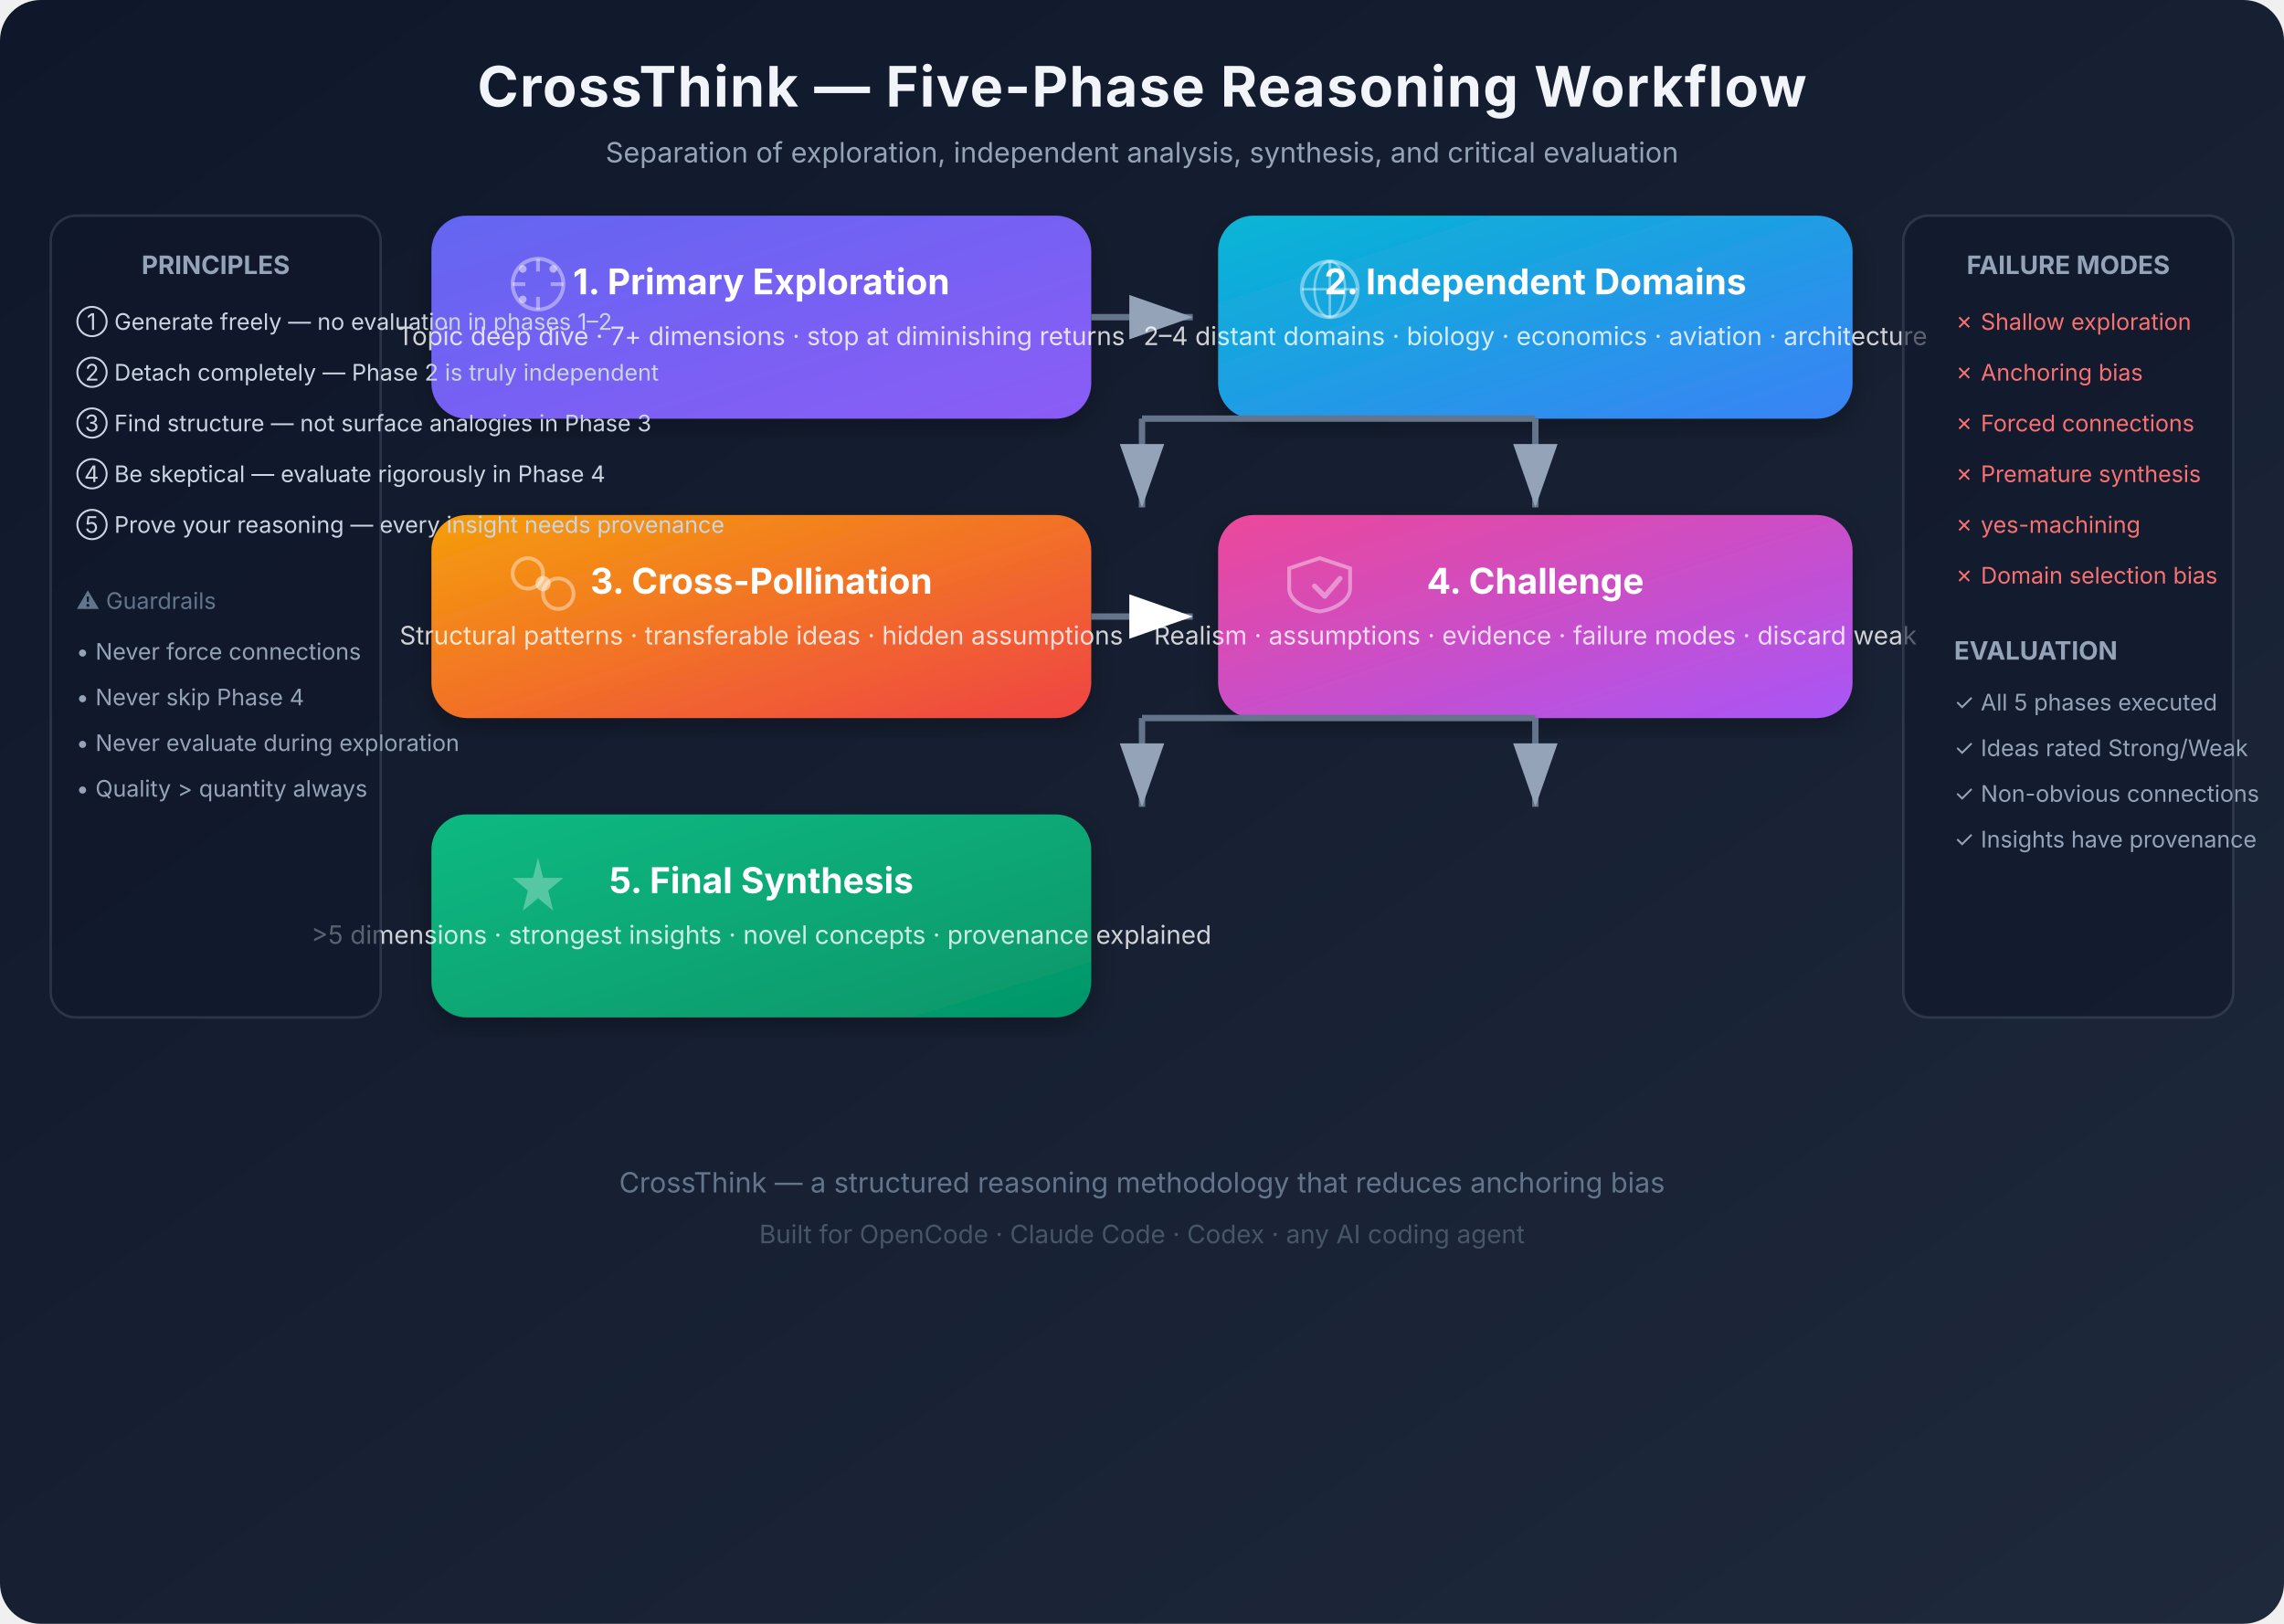
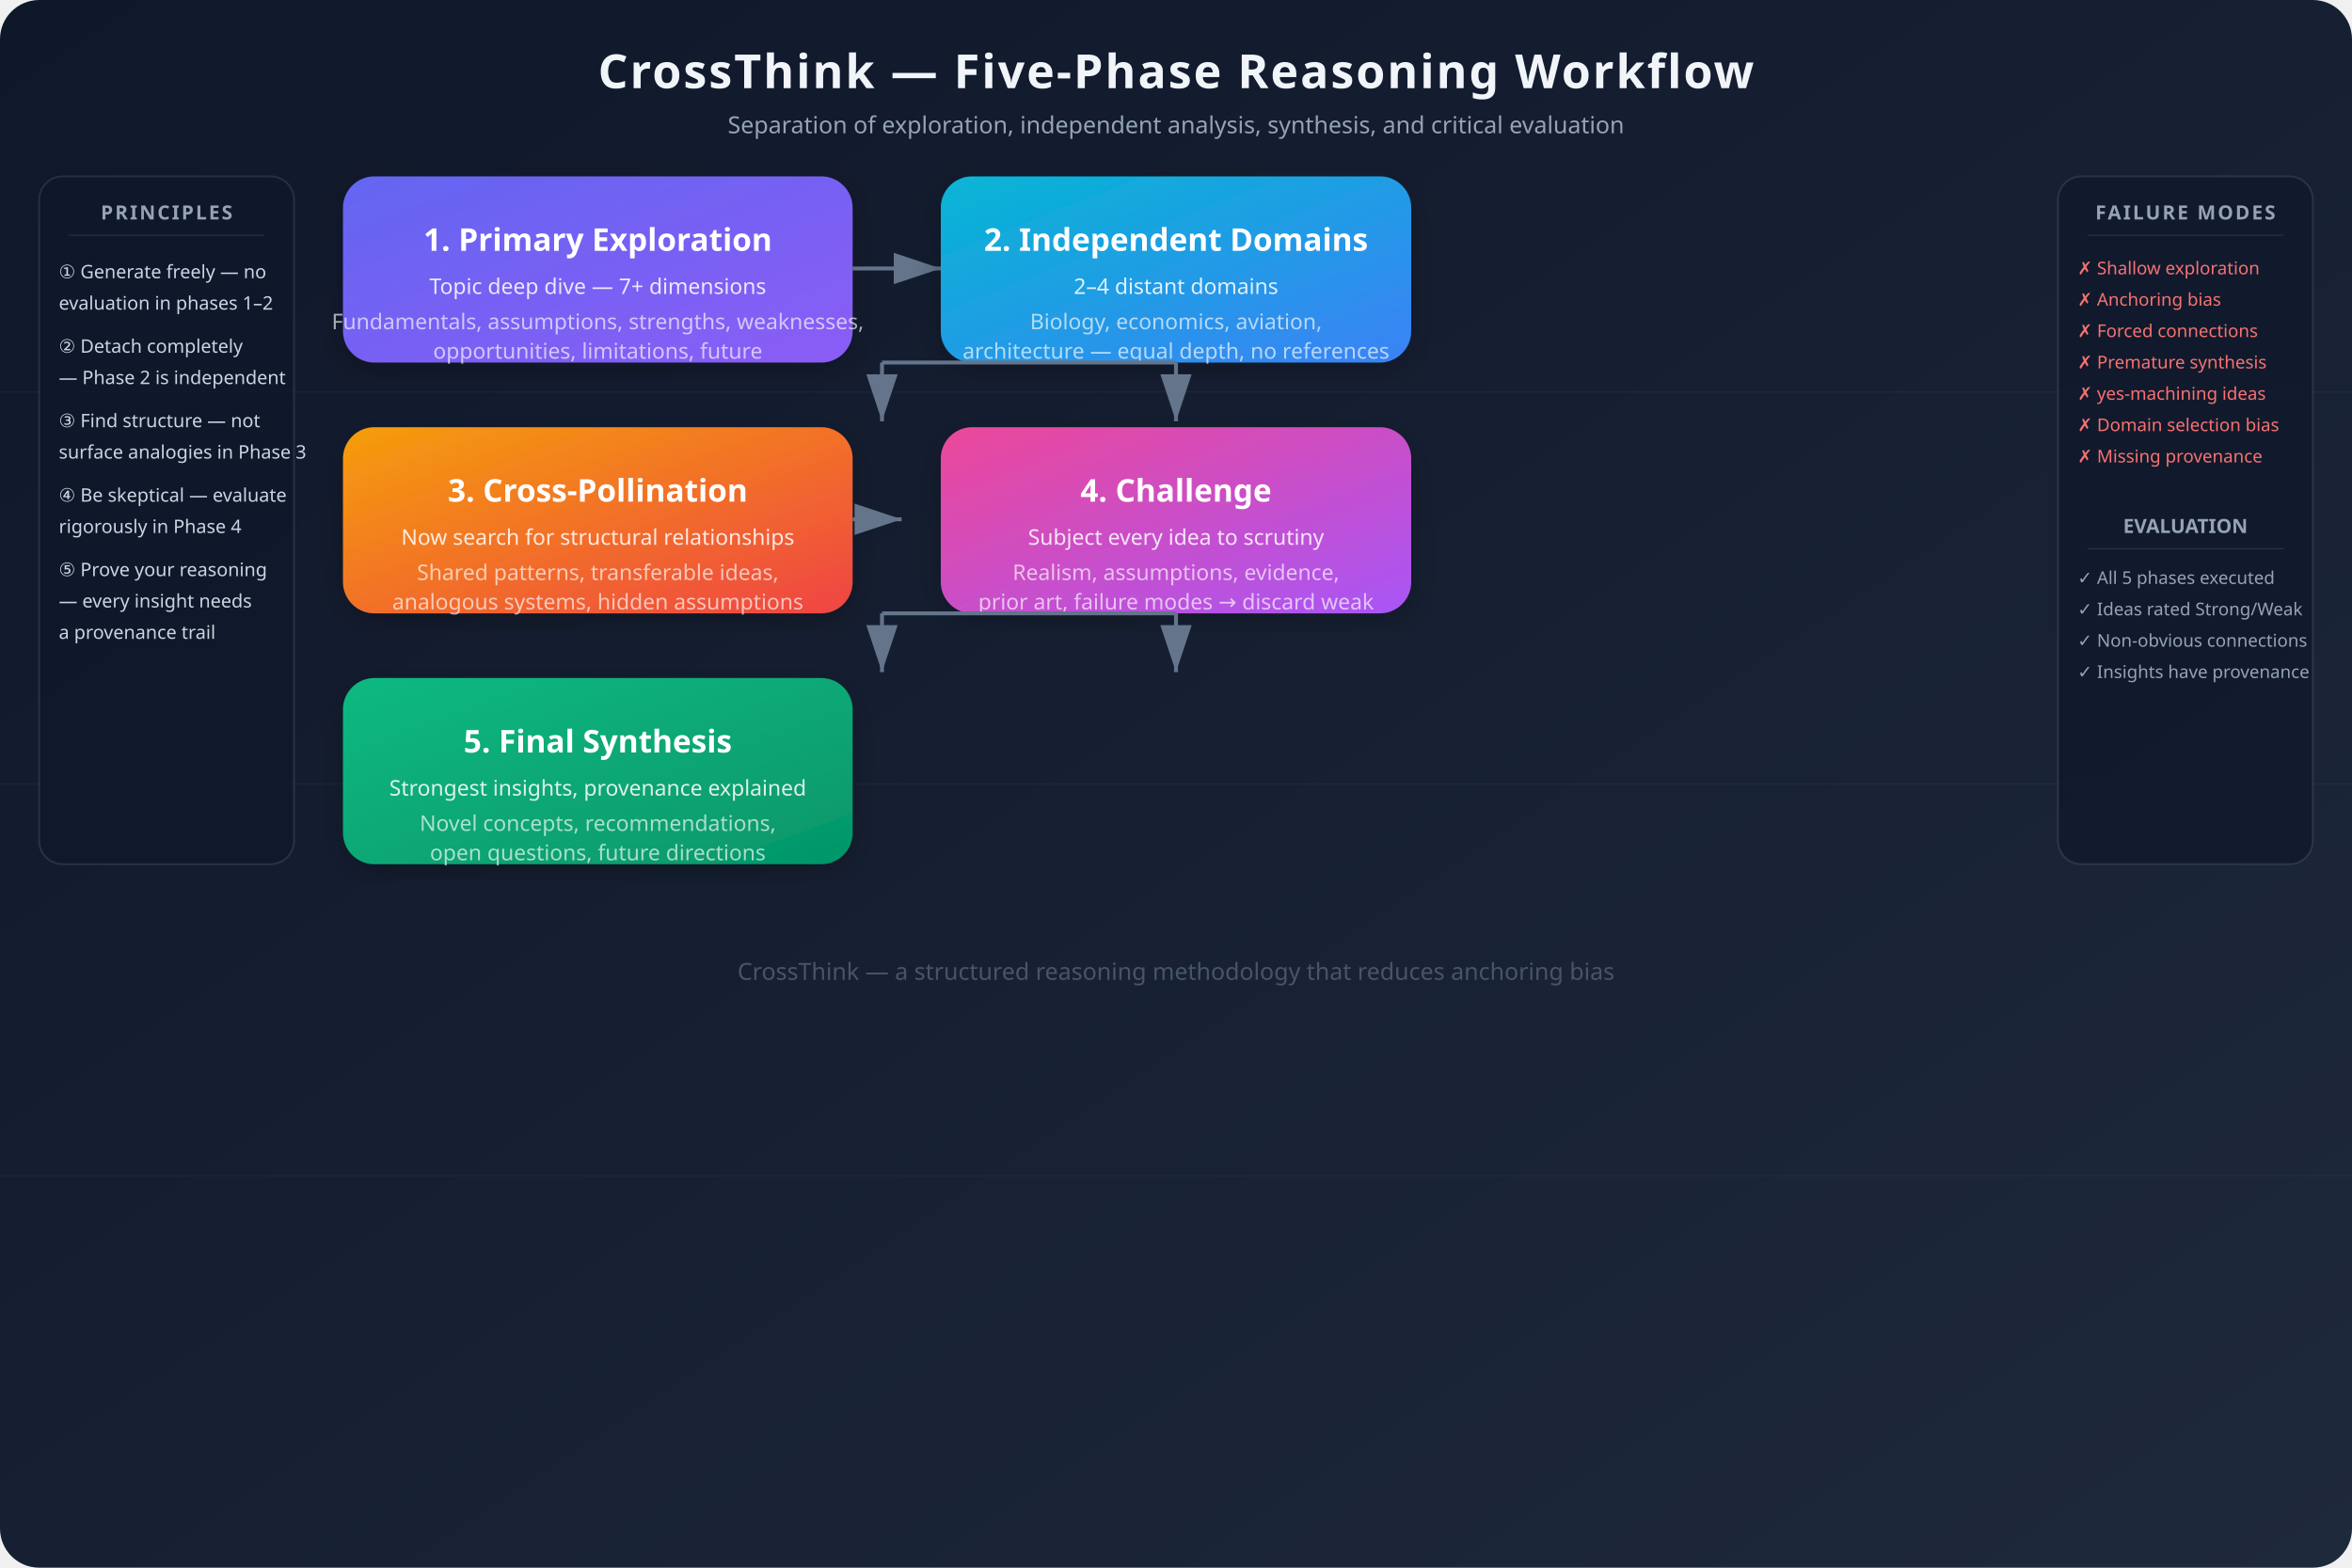
- <svg xmlns="http://www.w3.org/2000/svg" viewBox="0 0 900 640" width="900" height="640">
+ <svg xmlns="http://www.w3.org/2000/svg" viewBox="0 0 1200 800" width="1200" height="800">
  <defs>
    <linearGradient id="bg" x1="0%" y1="0%" x2="100%" y2="100%">
      <stop offset="0%" style="stop-color:#0f172a;stop-opacity:1" />
      <stop offset="100%" style="stop-color:#1e293b;stop-opacity:1" />
    </linearGradient>
    <linearGradient id="p1" x1="0%" y1="0%" x2="100%" y2="100%">
-       <stop offset="0%" style="stop-color:#6366f1;stop-opacity:1" />
-       <stop offset="100%" style="stop-color:#8b5cf6;stop-opacity:1" />
+       <stop offset="0%" style="stop-color:#6366f1" />
+       <stop offset="100%" style="stop-color:#8b5cf6" />
    </linearGradient>
    <linearGradient id="p2" x1="0%" y1="0%" x2="100%" y2="100%">
-       <stop offset="0%" style="stop-color:#06b6d4;stop-opacity:1" />
-       <stop offset="100%" style="stop-color:#3b82f6;stop-opacity:1" />
+       <stop offset="0%" style="stop-color:#06b6d4" />
+       <stop offset="100%" style="stop-color:#3b82f6" />
    </linearGradient>
    <linearGradient id="p3" x1="0%" y1="0%" x2="100%" y2="100%">
-       <stop offset="0%" style="stop-color:#f59e0b;stop-opacity:1" />
-       <stop offset="100%" style="stop-color:#ef4444;stop-opacity:1" />
+       <stop offset="0%" style="stop-color:#f59e0b" />
+       <stop offset="100%" style="stop-color:#ef4444" />
    </linearGradient>
    <linearGradient id="p4" x1="0%" y1="0%" x2="100%" y2="100%">
-       <stop offset="0%" style="stop-color:#ec4899;stop-opacity:1" />
-       <stop offset="100%" style="stop-color:#a855f7;stop-opacity:1" />
+       <stop offset="0%" style="stop-color:#ec4899" />
+       <stop offset="100%" style="stop-color:#a855f7" />
    </linearGradient>
    <linearGradient id="p5" x1="0%" y1="0%" x2="100%" y2="100%">
-       <stop offset="0%" style="stop-color:#10b981;stop-opacity:1" />
-       <stop offset="100%" style="stop-color:#059669;stop-opacity:1" />
+       <stop offset="0%" style="stop-color:#10b981" />
+       <stop offset="100%" style="stop-color:#059669" />
    </linearGradient>
    <filter id="shadow">
-       <feDropShadow dx="0" dy="4" stdDeviation="6" flood-opacity="0.3" />
+       <feDropShadow dx="0" dy="4" stdDeviation="8" flood-opacity="0.25" />
    </filter>
-     <filter id="glow">
-       <feGaussianBlur stdDeviation="3" result="blur" />
-       <feMerge>
-         <feMergeNode in="blur" />
-         <feMergeNode in="SourceGraphic" />
-       </feMerge>
-     </filter>
-     <marker id="arr" markerWidth="10" markerHeight="7" refX="10" refY="3.5" orient="auto">
-       <polygon points="0 0, 10 3.5, 0 7" fill="#94a3b8" />
-     </marker>
-     <marker id="arr-w" markerWidth="10" markerHeight="7" refX="10" refY="3.5" orient="auto">
-       <polygon points="0 0, 10 3.5, 0 7" fill="#fff" />
+     <marker id="arr" markerWidth="12" markerHeight="8" refX="12" refY="4" orient="auto">
+       <polygon points="0 0, 12 4, 0 8" fill="#64748b" />
    </marker>
  </defs>
-   <rect width="900" height="640" rx="16" fill="url(#bg)" />
-   <text x="450" y="42" text-anchor="middle" font-family="'Inter', system-ui, sans-serif" font-size="22" font-weight="700" fill="#f1f5f9" letter-spacing="0.5">CrossThink — Five-Phase Reasoning Workflow</text>
-   <text x="450" y="64" text-anchor="middle" font-family="'Inter', system-ui, sans-serif" font-size="11" fill="#94a3b8">Separation of exploration, independent analysis, synthesis, and critical evaluation</text>
-   <rect x="170" y="85" width="260" height="80" rx="14" fill="url(#p1)" filter="url(#shadow)" />
-   <g transform="translate(200, 100)">
-     <circle cx="12" cy="12" r="10" fill="none" stroke="rgba(255,255,255,0.4)" stroke-width="1.5" />
-     <line x1="12" y1="2" x2="12" y2="7" stroke="rgba(255,255,255,0.4)" stroke-width="1.5" />
-     <line x1="12" y1="17" x2="12" y2="22" stroke="rgba(255,255,255,0.4)" stroke-width="1.5" />
-     <line x1="2" y1="12" x2="7" y2="12" stroke="rgba(255,255,255,0.4)" stroke-width="1.5" />
-     <line x1="17" y1="12" x2="22" y2="12" stroke="rgba(255,255,255,0.4)" stroke-width="1.5" />
-     <circle cx="6" cy="6" r="1.5" fill="rgba(255,255,255,0.5)" />
-     <circle cx="18" cy="6" r="1.5" fill="rgba(255,255,255,0.5)" />
-     <circle cx="6" cy="18" r="1.5" fill="rgba(255,255,255,0.5)" />
+   <rect width="1200" height="800" rx="20" fill="url(#bg)" />
+   <g opacity="0.04">
+     <line x1="0" y1="200" x2="1200" y2="200" stroke="#fff" stroke-width="0.5" />
+     <line x1="0" y1="400" x2="1200" y2="400" stroke="#fff" stroke-width="0.5" />
+     <line x1="0" y1="600" x2="1200" y2="600" stroke="#fff" stroke-width="0.5" />
  </g>
-   <text x="300" y="116" text-anchor="middle" font-family="'Inter', system-ui, sans-serif" font-size="14" font-weight="700" fill="#fff">1. Primary Exploration</text>
-   <text x="300" y="136" text-anchor="middle" font-family="'Inter', system-ui, sans-serif" font-size="10" fill="rgba(255,255,255,0.8)">Topic deep dive · 7+ dimensions · stop at diminishing returns</text>
-   <line x1="430" y1="125" x2="470" y2="125" stroke="#64748b" stroke-width="2.5" marker-end="url(#arr)" />
-   <rect x="480" y="85" width="250" height="80" rx="14" fill="url(#p2)" filter="url(#shadow)" />
-   <g transform="translate(510, 100)">
-     <circle cx="14" cy="14" r="11" fill="none" stroke="rgba(255,255,255,0.4)" stroke-width="1.5" />
-     <ellipse cx="14" cy="14" rx="6" ry="11" fill="none" stroke="rgba(255,255,255,0.4)" stroke-width="1" />
-     <line x1="3" y1="14" x2="25" y2="14" stroke="rgba(255,255,255,0.4)" stroke-width="1" />
-     <line x1="14" y1="3" x2="14" y2="25" stroke="rgba(255,255,255,0.4)" stroke-width="1" />
-   </g>
-   <text x="605" y="116" text-anchor="middle" font-family="'Inter', system-ui, sans-serif" font-size="14" font-weight="700" fill="#fff">2. Independent Domains</text>
-   <text x="605" y="136" text-anchor="middle" font-family="'Inter', system-ui, sans-serif" font-size="10" fill="rgba(255,255,255,0.8)">2–4 distant domains · biology · economics · aviation · architecture</text>
-   <line x1="605" y1="165" x2="605" y2="200" stroke="#64748b" stroke-width="2.5" marker-end="url(#arr)" />
-   <line x1="605" y1="165" x2="450" y2="165" stroke="#64748b" stroke-width="2.5" />
-   <line x1="450" y1="165" x2="450" y2="200" stroke="#64748b" stroke-width="2.5" marker-end="url(#arr)" />
-   <rect x="170" y="203" width="260" height="80" rx="14" fill="url(#p3)" filter="url(#shadow)" />
-   <g transform="translate(200, 218)">
-     <circle cx="8" cy="8" r="6" fill="none" stroke="rgba(255,255,255,0.4)" stroke-width="1.5" />
-     <circle cx="20" cy="16" r="6" fill="none" stroke="rgba(255,255,255,0.4)" stroke-width="1.5" />
-     <circle cx="14" cy="12" r="3" fill="rgba(255,255,255,0.5)" />
-   </g>
-   <text x="300" y="234" text-anchor="middle" font-family="'Inter', system-ui, sans-serif" font-size="14" font-weight="700" fill="#fff">3. Cross-Pollination</text>
-   <text x="300" y="254" text-anchor="middle" font-family="'Inter', system-ui, sans-serif" font-size="10" fill="rgba(255,255,255,0.8)">Structural patterns · transferable ideas · hidden assumptions</text>
-   <line x1="430" y1="243" x2="470" y2="243" stroke="#64748b" stroke-width="2.5" marker-end="url(#arr-w)" />
-   <rect x="480" y="203" width="250" height="80" rx="14" fill="url(#p4)" filter="url(#shadow)" />
-   <g transform="translate(510, 218)">
-     <path d="M10 2 L22 6 L22 14 C22 18 17 22 10 23 C3 22 -2 18 -2 14 L-2 6 Z" fill="none" stroke="rgba(255,255,255,0.4)" stroke-width="1.5" />
-     <polyline points="8,13 12,17 18,10" fill="none" stroke="rgba(255,255,255,0.4)" stroke-width="2" stroke-linecap="round" stroke-linejoin="round" />
-   </g>
-   <text x="605" y="234" text-anchor="middle" font-family="'Inter', system-ui, sans-serif" font-size="14" font-weight="700" fill="#fff">4. Challenge</text>
-   <text x="605" y="254" text-anchor="middle" font-family="'Inter', system-ui, sans-serif" font-size="10" fill="rgba(255,255,255,0.8)">Realism · assumptions · evidence · failure modes · discard weak</text>
-   <line x1="605" y1="283" x2="605" y2="318" stroke="#64748b" stroke-width="2.5" marker-end="url(#arr)" />
-   <line x1="605" y1="283" x2="450" y2="283" stroke="#64748b" stroke-width="2.5" />
-   <line x1="450" y1="283" x2="450" y2="318" stroke="#64748b" stroke-width="2.5" marker-end="url(#arr)" />
-   <rect x="170" y="321" width="260" height="80" rx="14" fill="url(#p5)" filter="url(#shadow)" />
-   <g transform="translate(200, 336)">
-     <path d="M12 2 L14 10 L22 10 L16 15 L18 23 L12 18 L6 23 L8 15 L2 10 L10 10 Z" fill="rgba(255,255,255,0.3)" />
-   </g>
-   <text x="300" y="352" text-anchor="middle" font-family="'Inter', system-ui, sans-serif" font-size="14" font-weight="700" fill="#fff">5. Final Synthesis</text>
-   <text x="300" y="372" text-anchor="middle" font-family="'Inter', system-ui, sans-serif" font-size="10" fill="rgba(255,255,255,0.8)">&gt;5 dimensions · strongest insights · novel concepts · provenance explained</text>
-   <rect x="20" y="85" width="130" height="316" rx="10" fill="rgba(15,23,42,0.6)" stroke="rgba(100,116,139,0.3)" stroke-width="1" />
-   <text x="85" y="108" text-anchor="middle" font-family="'Inter', system-ui, sans-serif" font-size="10" font-weight="700" fill="#94a3b8">PRINCIPLES</text>
-   <text x="30" y="130" font-family="'Inter', system-ui, sans-serif" font-size="9" fill="#cbd5e1">① Generate freely — no evaluation in phases 1–2</text>
-   <text x="30" y="150" font-family="'Inter', system-ui, sans-serif" font-size="9" fill="#cbd5e1">② Detach completely — Phase 2 is truly independent</text>
-   <text x="30" y="170" font-family="'Inter', system-ui, sans-serif" font-size="9" fill="#cbd5e1">③ Find structure — not surface analogies in Phase 3</text>
-   <text x="30" y="190" font-family="'Inter', system-ui, sans-serif" font-size="9" fill="#cbd5e1">④ Be skeptical — evaluate rigorously in Phase 4</text>
-   <text x="30" y="210" font-family="'Inter', system-ui, sans-serif" font-size="9" fill="#cbd5e1">⑤ Prove your reasoning — every insight needs provenance</text>
-   <text x="30" y="240" font-family="'Inter', system-ui, sans-serif" font-size="9" fill="#64748b">⚠ Guardrails</text>
-   <text x="30" y="260" font-family="'Inter', system-ui, sans-serif" font-size="9" fill="#94a3b8">• Never force connections</text>
-   <text x="30" y="278" font-family="'Inter', system-ui, sans-serif" font-size="9" fill="#94a3b8">• Never skip Phase 4</text>
-   <text x="30" y="296" font-family="'Inter', system-ui, sans-serif" font-size="9" fill="#94a3b8">• Never evaluate during exploration</text>
-   <text x="30" y="314" font-family="'Inter', system-ui, sans-serif" font-size="9" fill="#94a3b8">• Quality &gt; quantity always</text>
-   <rect x="750" y="85" width="130" height="316" rx="10" fill="rgba(15,23,42,0.6)" stroke="rgba(100,116,139,0.3)" stroke-width="1" />
-   <text x="815" y="108" text-anchor="middle" font-family="'Inter', system-ui, sans-serif" font-size="10" font-weight="700" fill="#94a3b8">FAILURE MODES</text>
-   <text x="770" y="130" font-family="'Inter', system-ui, sans-serif" font-size="9" fill="#f87171">✗ Shallow exploration</text>
-   <text x="770" y="150" font-family="'Inter', system-ui, sans-serif" font-size="9" fill="#f87171">✗ Anchoring bias</text>
-   <text x="770" y="170" font-family="'Inter', system-ui, sans-serif" font-size="9" fill="#f87171">✗ Forced connections</text>
-   <text x="770" y="190" font-family="'Inter', system-ui, sans-serif" font-size="9" fill="#f87171">✗ Premature synthesis</text>
-   <text x="770" y="210" font-family="'Inter', system-ui, sans-serif" font-size="9" fill="#f87171">✗ yes-machining</text>
-   <text x="770" y="230" font-family="'Inter', system-ui, sans-serif" font-size="9" fill="#f87171">✗ Domain selection bias</text>
-   <text x="770" y="260" font-family="'Inter', system-ui, sans-serif" font-size="10" font-weight="700" fill="#94a3b8">EVALUATION</text>
-   <text x="770" y="280" font-family="'Inter', system-ui, sans-serif" font-size="9" fill="#94a3b8">✓ All 5 phases executed</text>
-   <text x="770" y="298" font-family="'Inter', system-ui, sans-serif" font-size="9" fill="#94a3b8">✓ Ideas rated Strong/Weak</text>
-   <text x="770" y="316" font-family="'Inter', system-ui, sans-serif" font-size="9" fill="#94a3b8">✓ Non-obvious connections</text>
-   <text x="770" y="334" font-family="'Inter', system-ui, sans-serif" font-size="9" fill="#94a3b8">✓ Insights have provenance</text>
-   <text x="450" y="470" text-anchor="middle" font-family="'Inter', system-ui, sans-serif" font-size="11" fill="#64748b">CrossThink — a structured reasoning methodology that reduces anchoring bias</text>
-   <text x="450" y="490" text-anchor="middle" font-family="'Inter', system-ui, sans-serif" font-size="10" fill="#475569">Built for OpenCode · Claude Code · Codex · any AI coding agent</text>
+   <text x="600" y="45" text-anchor="middle" font-family="system-ui, sans-serif" font-size="24" font-weight="800" fill="#f1f5f9" letter-spacing="1">CrossThink — Five-Phase Reasoning Workflow</text>
+   <text x="600" y="68" text-anchor="middle" font-family="system-ui, sans-serif" font-size="12" fill="#94a3b8">Separation of exploration, independent analysis, synthesis, and critical evaluation</text>
+   <rect x="175" y="90" width="260" height="95" rx="16" fill="url(#p1)" filter="url(#shadow)" />
+   <text x="305" y="128" text-anchor="middle" font-family="system-ui, sans-serif" font-size="16" font-weight="800" fill="#fff">1. Primary Exploration</text>
+   <text x="305" y="150" text-anchor="middle" font-family="system-ui, sans-serif" font-size="11" fill="rgba(255,255,255,0.85)">Topic deep dive — 7+ dimensions</text>
+   <text x="305" y="168" text-anchor="middle" font-family="system-ui, sans-serif" font-size="11" fill="rgba(255,255,255,0.65)">Fundamentals, assumptions, strengths, weaknesses,</text>
+   <text x="305" y="183" text-anchor="middle" font-family="system-ui, sans-serif" font-size="11" fill="rgba(255,255,255,0.65)">opportunities, limitations, future</text>
+   <path d="M435 137 L460 137 L460 137 L480 137" fill="none" stroke="#64748b" stroke-width="2" marker-end="url(#arr)" />
+   <rect x="480" y="90" width="240" height="95" rx="16" fill="url(#p2)" filter="url(#shadow)" />
+   <text x="600" y="128" text-anchor="middle" font-family="system-ui, sans-serif" font-size="16" font-weight="800" fill="#fff">2. Independent Domains</text>
+   <text x="600" y="150" text-anchor="middle" font-family="system-ui, sans-serif" font-size="11" fill="rgba(255,255,255,0.85)">2–4 distant domains</text>
+   <text x="600" y="168" text-anchor="middle" font-family="system-ui, sans-serif" font-size="11" fill="rgba(255,255,255,0.65)">Biology, economics, aviation,</text>
+   <text x="600" y="183" text-anchor="middle" font-family="system-ui, sans-serif" font-size="11" fill="rgba(255,255,255,0.65)">architecture — equal depth, no references</text>
+   <line x1="600" y1="185" x2="600" y2="215" stroke="#64748b" stroke-width="2" marker-end="url(#arr)" />
+   <line x1="600" y1="185" x2="450" y2="185" stroke="#64748b" stroke-width="2" />
+   <line x1="450" y1="185" x2="450" y2="215" stroke="#64748b" stroke-width="2" marker-end="url(#arr)" />
+   <rect x="175" y="218" width="260" height="95" rx="16" fill="url(#p3)" filter="url(#shadow)" />
+   <text x="305" y="256" text-anchor="middle" font-family="system-ui, sans-serif" font-size="16" font-weight="800" fill="#fff">3. Cross-Pollination</text>
+   <text x="305" y="278" text-anchor="middle" font-family="system-ui, sans-serif" font-size="11" fill="rgba(255,255,255,0.85)">Now search for structural relationships</text>
+   <text x="305" y="296" text-anchor="middle" font-family="system-ui, sans-serif" font-size="11" fill="rgba(255,255,255,0.65)">Shared patterns, transferable ideas,</text>
+   <text x="305" y="311" text-anchor="middle" font-family="system-ui, sans-serif" font-size="11" fill="rgba(255,255,255,0.65)">analogous systems, hidden assumptions</text>
+   <line x1="435" y1="265" x2="460" y2="265" stroke="#64748b" stroke-width="2" marker-end="url(#arr)" />
+   <rect x="480" y="218" width="240" height="95" rx="16" fill="url(#p4)" filter="url(#shadow)" />
+   <text x="600" y="256" text-anchor="middle" font-family="system-ui, sans-serif" font-size="16" font-weight="800" fill="#fff">4. Challenge</text>
+   <text x="600" y="278" text-anchor="middle" font-family="system-ui, sans-serif" font-size="11" fill="rgba(255,255,255,0.85)">Subject every idea to scrutiny</text>
+   <text x="600" y="296" text-anchor="middle" font-family="system-ui, sans-serif" font-size="11" fill="rgba(255,255,255,0.65)">Realism, assumptions, evidence,</text>
+   <text x="600" y="311" text-anchor="middle" font-family="system-ui, sans-serif" font-size="11" fill="rgba(255,255,255,0.65)">prior art, failure modes → discard weak</text>
+   <line x1="600" y1="313" x2="600" y2="343" stroke="#64748b" stroke-width="2" marker-end="url(#arr)" />
+   <line x1="600" y1="313" x2="450" y2="313" stroke="#64748b" stroke-width="2" />
+   <line x1="450" y1="313" x2="450" y2="343" stroke="#64748b" stroke-width="2" marker-end="url(#arr)" />
+   <rect x="175" y="346" width="260" height="95" rx="16" fill="url(#p5)" filter="url(#shadow)" />
+   <text x="305" y="384" text-anchor="middle" font-family="system-ui, sans-serif" font-size="16" font-weight="800" fill="#fff">5. Final Synthesis</text>
+   <text x="305" y="406" text-anchor="middle" font-family="system-ui, sans-serif" font-size="11" fill="rgba(255,255,255,0.85)">Strongest insights, provenance explained</text>
+   <text x="305" y="424" text-anchor="middle" font-family="system-ui, sans-serif" font-size="11" fill="rgba(255,255,255,0.65)">Novel concepts, recommendations,</text>
+   <text x="305" y="439" text-anchor="middle" font-family="system-ui, sans-serif" font-size="11" fill="rgba(255,255,255,0.65)">open questions, future directions</text>
+   <rect x="20" y="90" width="130" height="351" rx="12" fill="rgba(15,23,42,0.7)" stroke="rgba(100,116,139,0.25)" stroke-width="1" />
+   <text x="85" y="112" text-anchor="middle" font-family="system-ui, sans-serif" font-size="10" font-weight="700" fill="#94a3b8" letter-spacing="1">PRINCIPLES</text>
+   <line x1="35" y1="120" x2="135" y2="120" stroke="rgba(100,116,139,0.3)" stroke-width="0.5" />
+   <text x="30" y="142" font-family="system-ui, sans-serif" font-size="9.5" fill="#cbd5e1">① Generate freely — no</text>
+   <text x="30" y="158" font-family="system-ui, sans-serif" font-size="9.5" fill="#cbd5e1">    evaluation in phases 1–2</text>
+   <text x="30" y="180" font-family="system-ui, sans-serif" font-size="9.5" fill="#cbd5e1">② Detach completely</text>
+   <text x="30" y="196" font-family="system-ui, sans-serif" font-size="9.5" fill="#cbd5e1">    — Phase 2 is independent</text>
+   <text x="30" y="218" font-family="system-ui, sans-serif" font-size="9.5" fill="#cbd5e1">③ Find structure — not</text>
+   <text x="30" y="234" font-family="system-ui, sans-serif" font-size="9.5" fill="#cbd5e1">    surface analogies in Phase 3</text>
+   <text x="30" y="256" font-family="system-ui, sans-serif" font-size="9.5" fill="#cbd5e1">④ Be skeptical — evaluate</text>
+   <text x="30" y="272" font-family="system-ui, sans-serif" font-size="9.5" fill="#cbd5e1">    rigorously in Phase 4</text>
+   <text x="30" y="294" font-family="system-ui, sans-serif" font-size="9.5" fill="#cbd5e1">⑤ Prove your reasoning</text>
+   <text x="30" y="310" font-family="system-ui, sans-serif" font-size="9.5" fill="#cbd5e1">    — every insight needs</text>
+   <text x="30" y="326" font-family="system-ui, sans-serif" font-size="9.5" fill="#cbd5e1">    a provenance trail</text>
+   <rect x="1050" y="90" width="130" height="351" rx="12" fill="rgba(15,23,42,0.7)" stroke="rgba(100,116,139,0.25)" stroke-width="1" />
+   <text x="1115" y="112" text-anchor="middle" font-family="system-ui, sans-serif" font-size="10" font-weight="700" fill="#94a3b8" letter-spacing="1">FAILURE MODES</text>
+   <line x1="1065" y1="120" x2="1165" y2="120" stroke="rgba(100,116,139,0.3)" stroke-width="0.5" />
+   <text x="1060" y="140" font-family="system-ui, sans-serif" font-size="9" fill="#f87171">✗ Shallow exploration</text>
+   <text x="1060" y="156" font-family="system-ui, sans-serif" font-size="9" fill="#f87171">✗ Anchoring bias</text>
+   <text x="1060" y="172" font-family="system-ui, sans-serif" font-size="9" fill="#f87171">✗ Forced connections</text>
+   <text x="1060" y="188" font-family="system-ui, sans-serif" font-size="9" fill="#f87171">✗ Premature synthesis</text>
+   <text x="1060" y="204" font-family="system-ui, sans-serif" font-size="9" fill="#f87171">✗ yes-machining ideas</text>
+   <text x="1060" y="220" font-family="system-ui, sans-serif" font-size="9" fill="#f87171">✗ Domain selection bias</text>
+   <text x="1060" y="236" font-family="system-ui, sans-serif" font-size="9" fill="#f87171">✗ Missing provenance</text>
+   <text x="1115" y="272" text-anchor="middle" font-family="system-ui, sans-serif" font-size="10" font-weight="700" fill="#94a3b8">EVALUATION</text>
+   <line x1="1065" y1="280" x2="1165" y2="280" stroke="rgba(100,116,139,0.3)" stroke-width="0.5" />
+   <text x="1060" y="298" font-family="system-ui, sans-serif" font-size="9" fill="#94a3b8">✓ All 5 phases executed</text>
+   <text x="1060" y="314" font-family="system-ui, sans-serif" font-size="9" fill="#94a3b8">✓ Ideas rated Strong/Weak</text>
+   <text x="1060" y="330" font-family="system-ui, sans-serif" font-size="9" fill="#94a3b8">✓ Non-obvious connections</text>
+   <text x="1060" y="346" font-family="system-ui, sans-serif" font-size="9" fill="#94a3b8">✓ Insights have provenance</text>
+   <text x="600" y="500" text-anchor="middle" font-family="system-ui, sans-serif" font-size="12" fill="#475569">CrossThink — a structured reasoning methodology that reduces anchoring bias</text>
</svg>
